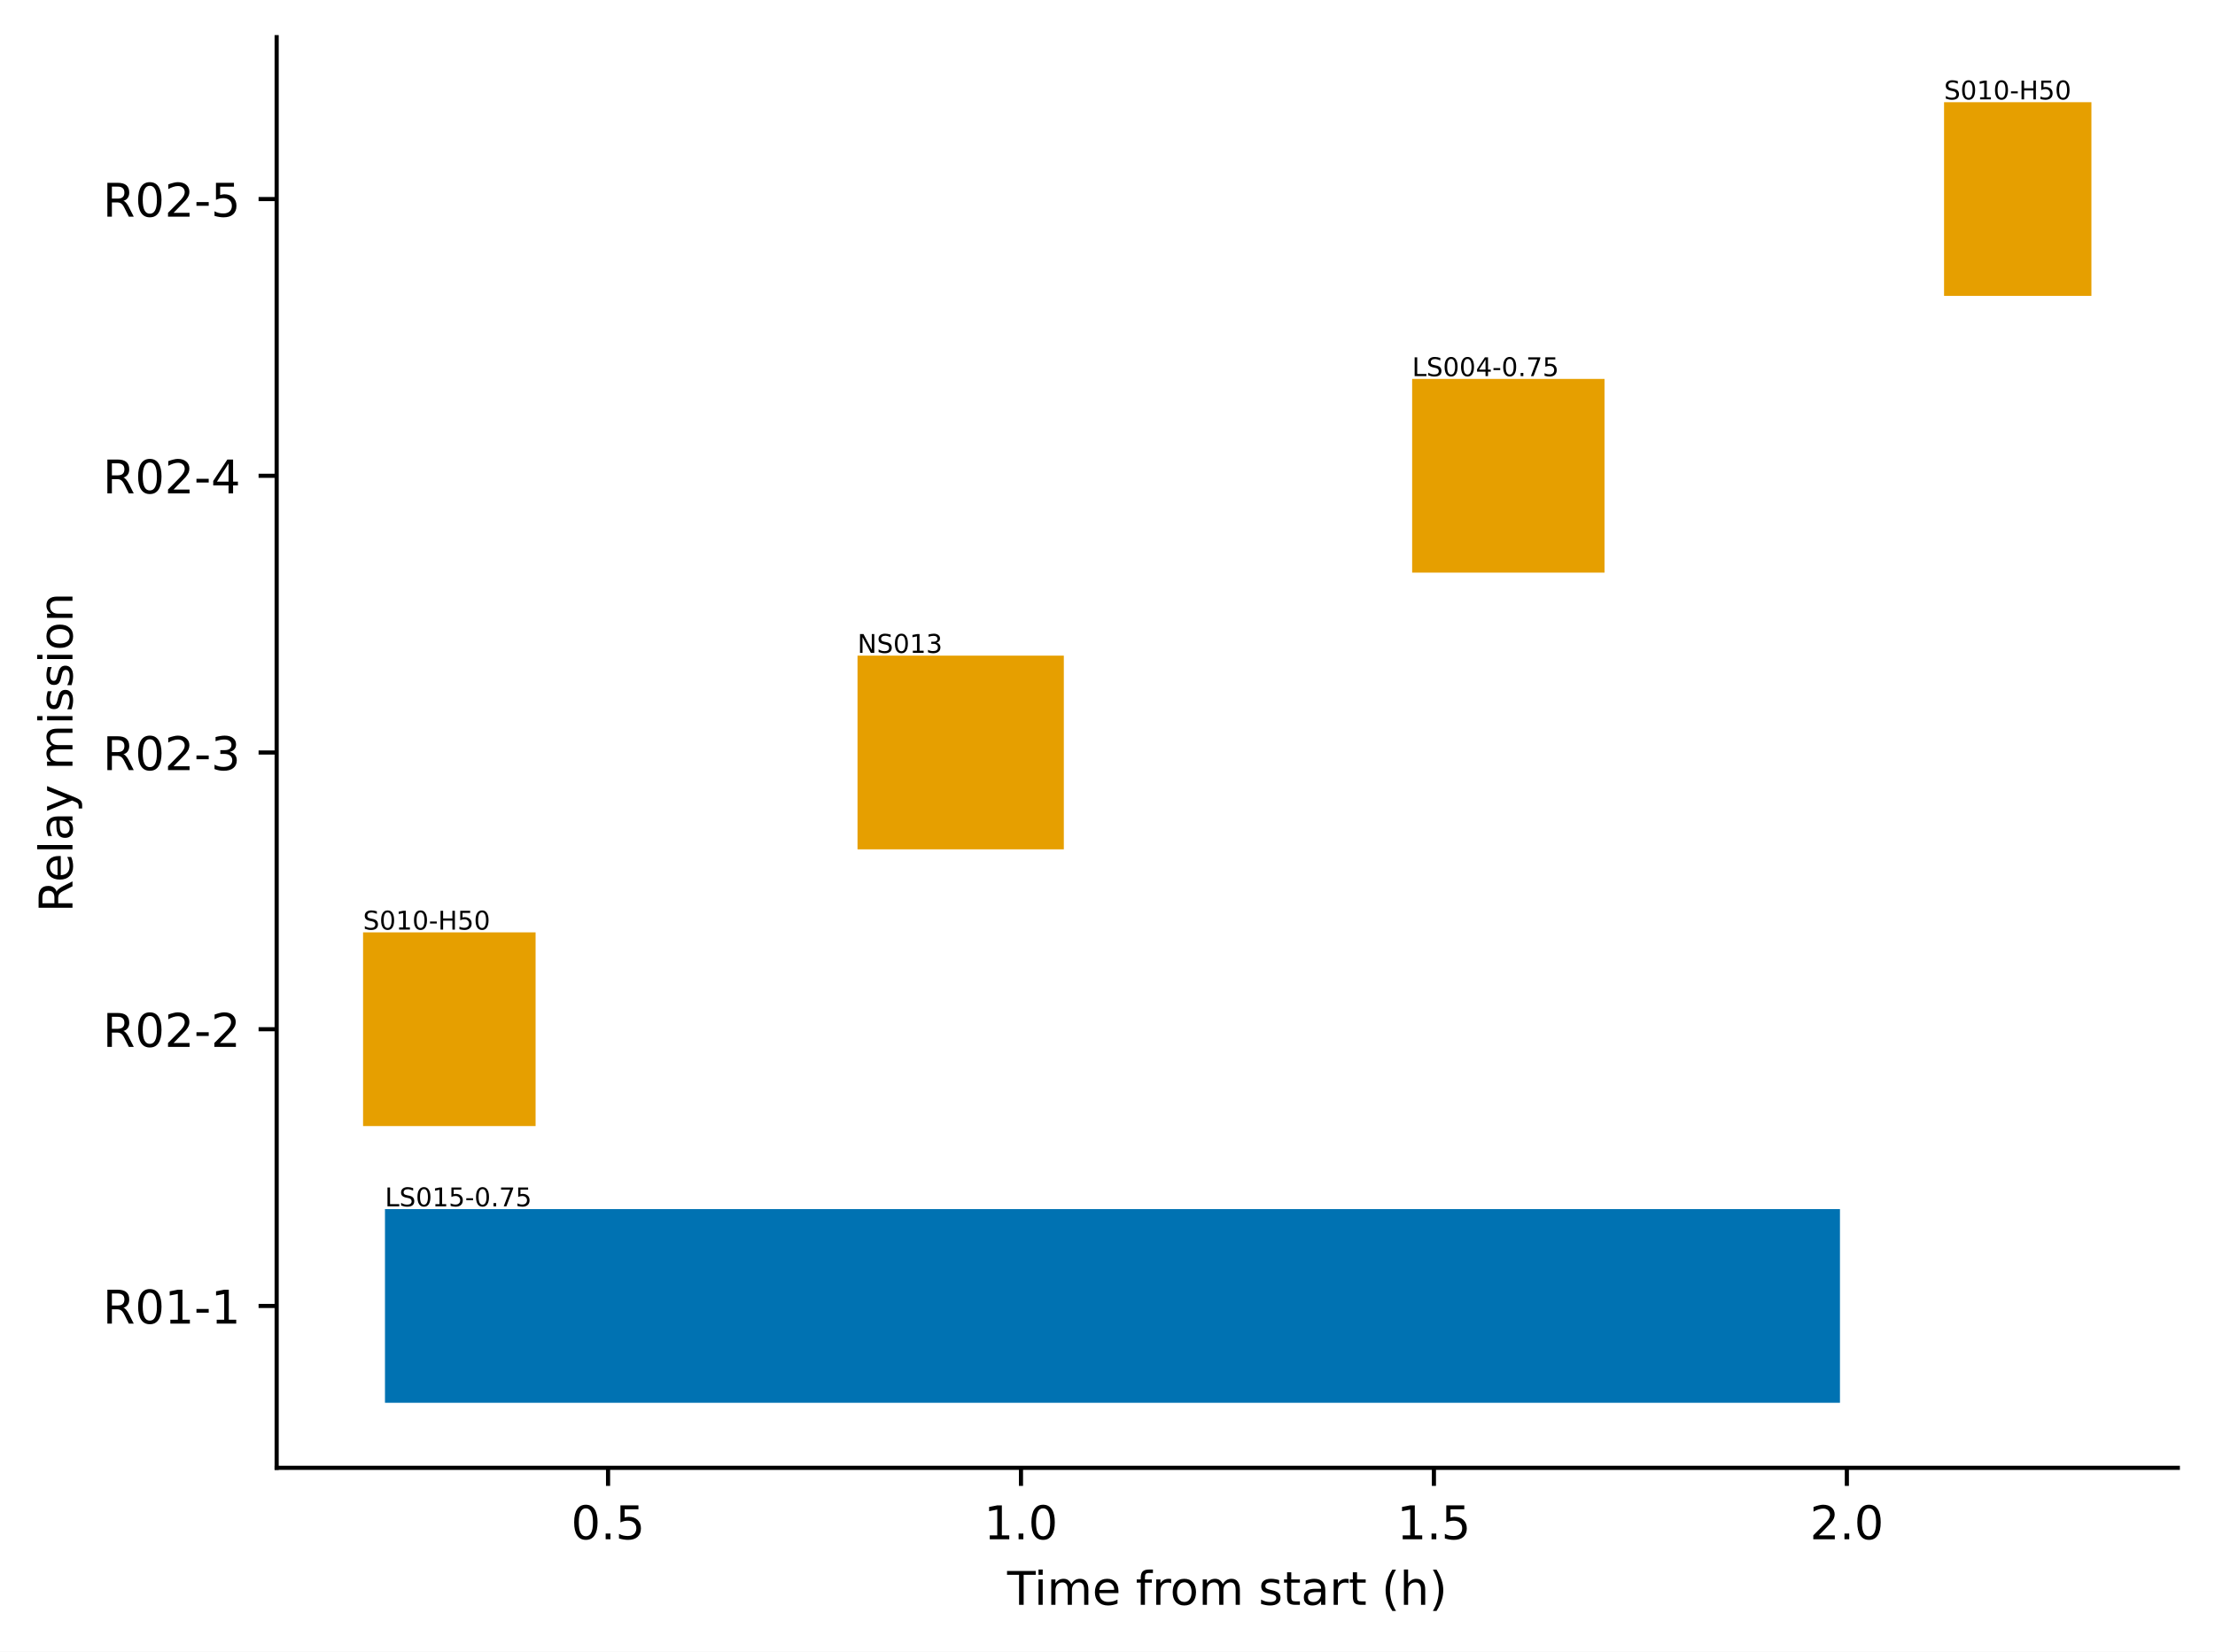
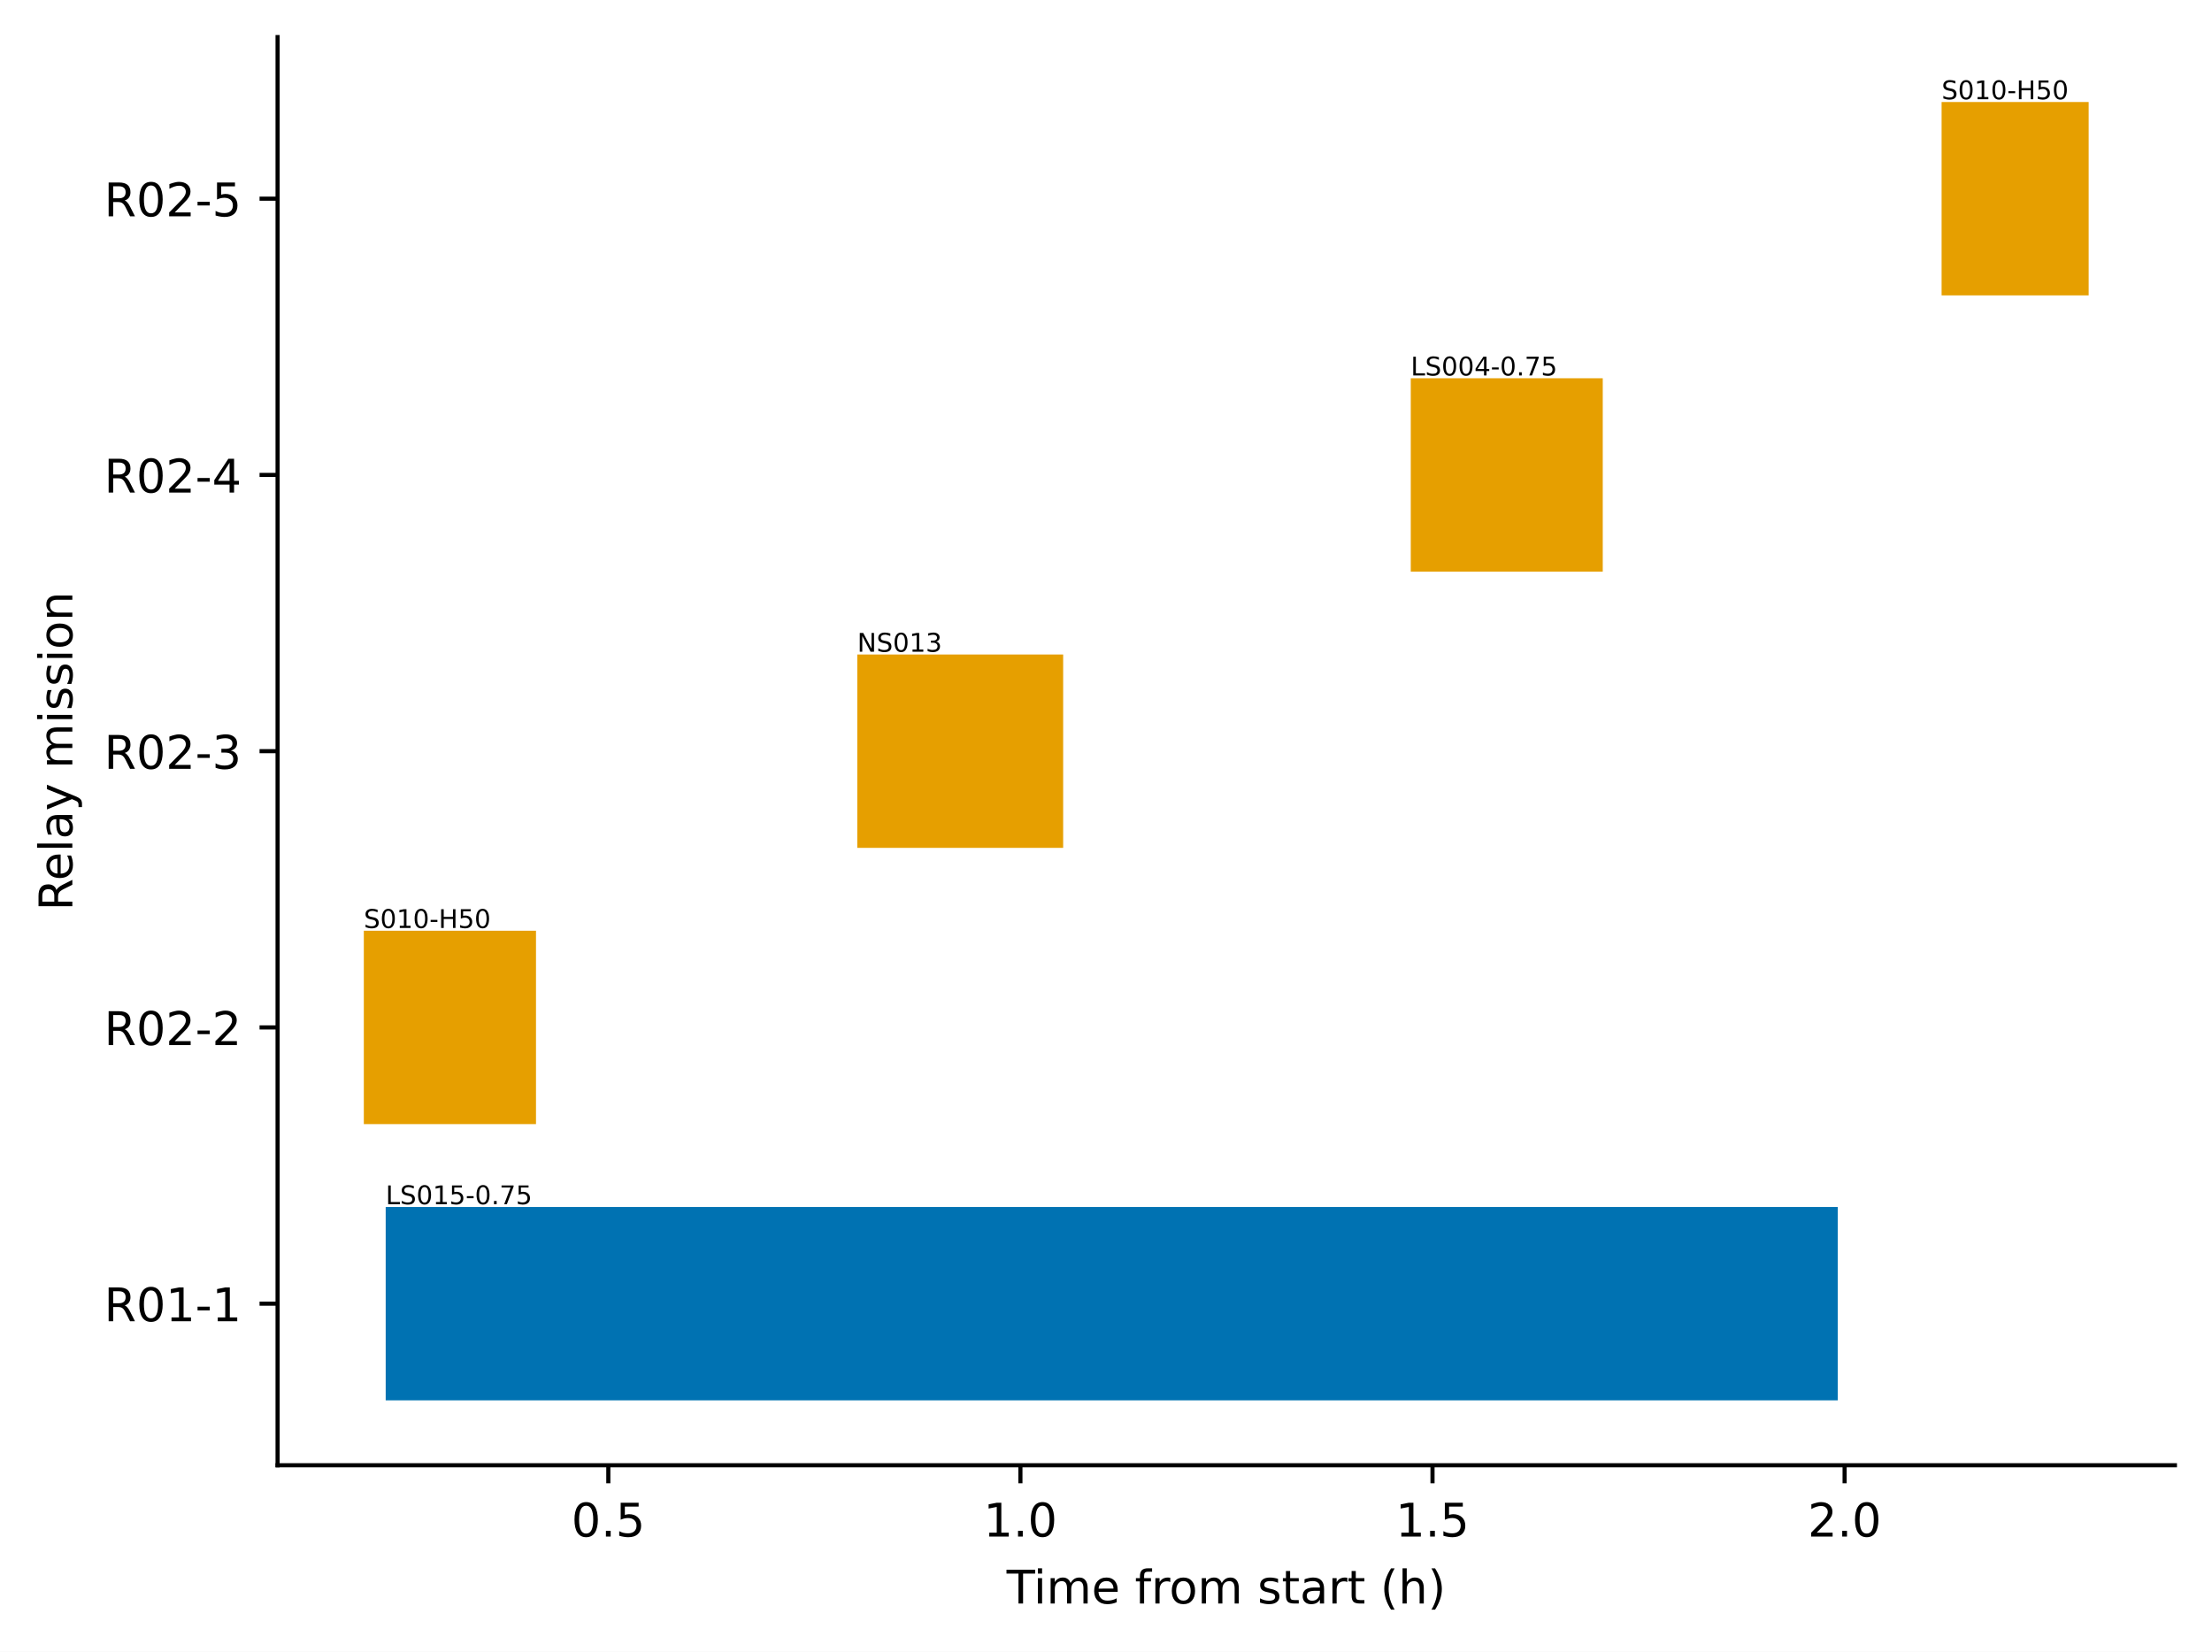
- <svg xmlns="http://www.w3.org/2000/svg" xmlns:xlink="http://www.w3.org/1999/xlink" width="429.07pt" height="320.021pt" viewBox="0 0 429.07 320.021" version="1.1">
+ <svg xmlns="http://www.w3.org/2000/svg" xmlns:xlink="http://www.w3.org/1999/xlink" width="429.36pt" height="320.601pt" viewBox="0 0 429.36 320.601" version="1.1">
  <defs>
    <style type="text/css">*{stroke-linejoin: round; stroke-linecap: butt}</style>
  </defs>
  <g id="figure_1">
    <g id="patch_1">
-       <path d="M 0 320.021  L 429.07 320.021  L 429.07 0  L 0 0  z " style="fill: #ffffff" />
+       <path d="M 0 320.601  L 429.36 320.601  L 429.36 0  L 0 0  z " style="fill: #ffffff" />
    </g>
    <g id="axes_1">
      <g id="patch_2">
-         <path d="M 53.59 284.4  L 421.87 284.4  L 421.87 7.2  L 53.59 7.2  z " style="fill: #ffffff" />
+         <path d="M 53.88 284.4  L 422.16 284.4  L 422.16 7.2  L 53.88 7.2  z " style="fill: #ffffff" />
      </g>
      <g id="PolyCollection_1">
-         <path d="M 74.574 271.8  L 74.574 234.268  L 356.421 234.268  L 356.421 271.8  z " clip-path="url(#p2ed28a98a7)" style="fill: #0072b2" />
+         <path d="M 74.864 271.8  L 74.864 234.268  L 356.711 234.268  L 356.711 271.8  z " clip-path="url(#p0fb552ac06)" style="fill: #0072b2" />
      </g>
      <g id="PolyCollection_2">
-         <path d="M 70.33 218.183  L 70.33 180.651  L 103.749 180.651  L 103.749 218.183  z " clip-path="url(#p2ed28a98a7)" style="fill: #e69f00" />
+         <path d="M 70.62 218.183  L 70.62 180.651  L 104.039 180.651  L 104.039 218.183  z " clip-path="url(#p0fb552ac06)" style="fill: #e69f00" />
      </g>
      <g id="PolyCollection_3">
-         <path d="M 166.111 164.566  L 166.111 127.034  L 206.074 127.034  L 206.074 164.566  z " clip-path="url(#p2ed28a98a7)" style="fill: #e69f00" />
+         <path d="M 166.401 164.566  L 166.401 127.034  L 206.364 127.034  L 206.364 164.566  z " clip-path="url(#p0fb552ac06)" style="fill: #e69f00" />
      </g>
      <g id="PolyCollection_4">
-         <path d="M 273.548 110.949  L 273.548 73.417  L 310.812 73.417  L 310.812 110.949  z " clip-path="url(#p2ed28a98a7)" style="fill: #e69f00" />
+         <path d="M 273.838 110.949  L 273.838 73.417  L 311.102 73.417  L 311.102 110.949  z " clip-path="url(#p0fb552ac06)" style="fill: #e69f00" />
      </g>
      <g id="PolyCollection_5">
-         <path d="M 376.585 57.332  L 376.585 19.8  L 405.13 19.8  L 405.13 57.332  z " clip-path="url(#p2ed28a98a7)" style="fill: #e69f00" />
+         <path d="M 376.875 57.332  L 376.875 19.8  L 405.42 19.8  L 405.42 57.332  z " clip-path="url(#p0fb552ac06)" style="fill: #e69f00" />
      </g>
      <g id="matplotlib.axis_1">
        <g id="xtick_1">
          <g id="line2d_1">
            <defs>
-               <path id="m50b80a5c08" d="M 0 0  L 0 3.5  " style="stroke: #000000; stroke-width: 0.8" />
+               <path id="m011803ce4d" d="M 0 0  L 0 3.5  " style="stroke: #000000; stroke-width: 0.8" />
            </defs>
            <g>
-               <use xlink:href="#m50b80a5c08" x="117.787" y="284.4" style="stroke: #000000; stroke-width: 0.8" />
+               <use xlink:href="#m011803ce4d" x="118.077" y="284.4" style="stroke: #000000; stroke-width: 0.8" />
            </g>
          </g>
          <g id="text_1">
-             <text style="font-size: 9px; font-family: 'DejaVu Sans', 'Bitstream Vera Sans', 'Computer Modern Sans Serif', 'Lucida Grande', 'Verdana', 'Geneva', 'Lucid', 'Arial', 'Helvetica', 'Avant Garde', sans-serif; text-anchor: middle" x="117.787" y="298.239" transform="rotate(-0 117.7866 298.2386)">0.5</text>
+             <text style="font-size: 9px; font-family: 'DejaVu Sans', 'Bitstream Vera Sans', 'Computer Modern Sans Serif', 'Lucida Grande', 'Verdana', 'Geneva', 'Lucid', 'Arial', 'Helvetica', 'Avant Garde', sans-serif; text-anchor: middle" x="118.077" y="298.238" transform="rotate(-0 118.077 298.2379)">0.5</text>
          </g>
        </g>
        <g id="xtick_2">
          <g id="line2d_2">
            <g>
-               <use xlink:href="#m50b80a5c08" x="197.776" y="284.4" style="stroke: #000000; stroke-width: 0.8" />
+               <use xlink:href="#m011803ce4d" x="198.067" y="284.4" style="stroke: #000000; stroke-width: 0.8" />
            </g>
          </g>
          <g id="text_2">
-             <text style="font-size: 9px; font-family: 'DejaVu Sans', 'Bitstream Vera Sans', 'Computer Modern Sans Serif', 'Lucida Grande', 'Verdana', 'Geneva', 'Lucid', 'Arial', 'Helvetica', 'Avant Garde', sans-serif; text-anchor: middle" x="197.776" y="298.239" transform="rotate(-0 197.7765 298.2386)">1.0</text>
+             <text style="font-size: 9px; font-family: 'DejaVu Sans', 'Bitstream Vera Sans', 'Computer Modern Sans Serif', 'Lucida Grande', 'Verdana', 'Geneva', 'Lucid', 'Arial', 'Helvetica', 'Avant Garde', sans-serif; text-anchor: middle" x="198.067" y="298.238" transform="rotate(-0 198.0669 298.2379)">1.0</text>
          </g>
        </g>
        <g id="xtick_3">
          <g id="line2d_3">
            <g>
-               <use xlink:href="#m50b80a5c08" x="277.766" y="284.4" style="stroke: #000000; stroke-width: 0.8" />
+               <use xlink:href="#m011803ce4d" x="278.057" y="284.4" style="stroke: #000000; stroke-width: 0.8" />
            </g>
          </g>
          <g id="text_3">
-             <text style="font-size: 9px; font-family: 'DejaVu Sans', 'Bitstream Vera Sans', 'Computer Modern Sans Serif', 'Lucida Grande', 'Verdana', 'Geneva', 'Lucid', 'Arial', 'Helvetica', 'Avant Garde', sans-serif; text-anchor: middle" x="277.766" y="298.239" transform="rotate(-0 277.7664 298.2386)">1.5</text>
+             <text style="font-size: 9px; font-family: 'DejaVu Sans', 'Bitstream Vera Sans', 'Computer Modern Sans Serif', 'Lucida Grande', 'Verdana', 'Geneva', 'Lucid', 'Arial', 'Helvetica', 'Avant Garde', sans-serif; text-anchor: middle" x="278.057" y="298.238" transform="rotate(-0 278.0568 298.2379)">1.5</text>
          </g>
        </g>
        <g id="xtick_4">
          <g id="line2d_4">
            <g>
-               <use xlink:href="#m50b80a5c08" x="357.756" y="284.4" style="stroke: #000000; stroke-width: 0.8" />
+               <use xlink:href="#m011803ce4d" x="358.047" y="284.4" style="stroke: #000000; stroke-width: 0.8" />
            </g>
          </g>
          <g id="text_4">
-             <text style="font-size: 9px; font-family: 'DejaVu Sans', 'Bitstream Vera Sans', 'Computer Modern Sans Serif', 'Lucida Grande', 'Verdana', 'Geneva', 'Lucid', 'Arial', 'Helvetica', 'Avant Garde', sans-serif; text-anchor: middle" x="357.756" y="298.239" transform="rotate(-0 357.7563 298.2386)">2.0</text>
+             <text style="font-size: 9px; font-family: 'DejaVu Sans', 'Bitstream Vera Sans', 'Computer Modern Sans Serif', 'Lucida Grande', 'Verdana', 'Geneva', 'Lucid', 'Arial', 'Helvetica', 'Avant Garde', sans-serif; text-anchor: middle" x="358.047" y="298.238" transform="rotate(-0 358.0466 298.2379)">2.0</text>
          </g>
        </g>
        <g id="text_5">
-           <text style="font-size: 9px; font-family: 'DejaVu Sans', 'Bitstream Vera Sans', 'Computer Modern Sans Serif', 'Lucida Grande', 'Verdana', 'Geneva', 'Lucid', 'Arial', 'Helvetica', 'Avant Garde', sans-serif; text-anchor: middle" x="237.73" y="310.949" transform="rotate(-0 237.7297 310.9489)">Time from start (h)</text>
+           <text style="font-size: 9px; font-family: 'DejaVu Sans', 'Bitstream Vera Sans', 'Computer Modern Sans Serif', 'Lucida Grande', 'Verdana', 'Geneva', 'Lucid', 'Arial', 'Helvetica', 'Avant Garde', sans-serif; text-anchor: middle" x="238.02" y="311.239" transform="rotate(-0 238.0201 311.2386)">Time from start (h)</text>
        </g>
      </g>
      <g id="matplotlib.axis_2">
        <g id="ytick_1">
          <g id="line2d_5">
            <defs>
-               <path id="m910b724e41" d="M 0 0  L -3.5 0  " style="stroke: #000000; stroke-width: 0.8" />
+               <path id="m6c625bc909" d="M 0 0  L -3.5 0  " style="stroke: #000000; stroke-width: 0.8" />
            </defs>
            <g>
-               <use xlink:href="#m910b724e41" x="53.59" y="253.034" style="stroke: #000000; stroke-width: 0.8" />
+               <use xlink:href="#m6c625bc909" x="53.88" y="253.034" style="stroke: #000000; stroke-width: 0.8" />
            </g>
          </g>
          <g id="text_6">
-             <text style="font-size: 9px; font-family: 'DejaVu Sans', 'Bitstream Vera Sans', 'Computer Modern Sans Serif', 'Lucida Grande', 'Verdana', 'Geneva', 'Lucid', 'Arial', 'Helvetica', 'Avant Garde', sans-serif; text-anchor: end" x="46.59" y="256.453" transform="rotate(-0 46.58969 256.4533)">R01-1</text>
+             <text style="font-size: 9px; font-family: 'DejaVu Sans', 'Bitstream Vera Sans', 'Computer Modern Sans Serif', 'Lucida Grande', 'Verdana', 'Geneva', 'Lucid', 'Arial', 'Helvetica', 'Avant Garde', sans-serif; text-anchor: end" x="46.88" y="256.453" transform="rotate(-0 46.88008 256.453)">R01-1</text>
          </g>
        </g>
        <g id="ytick_2">
          <g id="line2d_6">
            <g>
-               <use xlink:href="#m910b724e41" x="53.59" y="199.417" style="stroke: #000000; stroke-width: 0.8" />
+               <use xlink:href="#m6c625bc909" x="53.88" y="199.417" style="stroke: #000000; stroke-width: 0.8" />
            </g>
          </g>
          <g id="text_7">
-             <text style="font-size: 9px; font-family: 'DejaVu Sans', 'Bitstream Vera Sans', 'Computer Modern Sans Serif', 'Lucida Grande', 'Verdana', 'Geneva', 'Lucid', 'Arial', 'Helvetica', 'Avant Garde', sans-serif; text-anchor: end" x="46.59" y="202.836" transform="rotate(-0 46.58969 202.8363)">R02-2</text>
+             <text style="font-size: 9px; font-family: 'DejaVu Sans', 'Bitstream Vera Sans', 'Computer Modern Sans Serif', 'Lucida Grande', 'Verdana', 'Geneva', 'Lucid', 'Arial', 'Helvetica', 'Avant Garde', sans-serif; text-anchor: end" x="46.88" y="202.836" transform="rotate(-0 46.88008 202.836)">R02-2</text>
          </g>
        </g>
        <g id="ytick_3">
          <g id="line2d_7">
            <g>
-               <use xlink:href="#m910b724e41" x="53.59" y="145.8" style="stroke: #000000; stroke-width: 0.8" />
+               <use xlink:href="#m6c625bc909" x="53.88" y="145.8" style="stroke: #000000; stroke-width: 0.8" />
            </g>
          </g>
          <g id="text_8">
-             <text style="font-size: 9px; font-family: 'DejaVu Sans', 'Bitstream Vera Sans', 'Computer Modern Sans Serif', 'Lucida Grande', 'Verdana', 'Geneva', 'Lucid', 'Arial', 'Helvetica', 'Avant Garde', sans-serif; text-anchor: end" x="46.59" y="149.219" transform="rotate(-0 46.58969 149.2193)">R02-3</text>
+             <text style="font-size: 9px; font-family: 'DejaVu Sans', 'Bitstream Vera Sans', 'Computer Modern Sans Serif', 'Lucida Grande', 'Verdana', 'Geneva', 'Lucid', 'Arial', 'Helvetica', 'Avant Garde', sans-serif; text-anchor: end" x="46.88" y="149.219" transform="rotate(-0 46.88008 149.2189)">R02-3</text>
          </g>
        </g>
        <g id="ytick_4">
          <g id="line2d_8">
            <g>
-               <use xlink:href="#m910b724e41" x="53.59" y="92.183" style="stroke: #000000; stroke-width: 0.8" />
+               <use xlink:href="#m6c625bc909" x="53.88" y="92.183" style="stroke: #000000; stroke-width: 0.8" />
            </g>
          </g>
          <g id="text_9">
-             <text style="font-size: 9px; font-family: 'DejaVu Sans', 'Bitstream Vera Sans', 'Computer Modern Sans Serif', 'Lucida Grande', 'Verdana', 'Geneva', 'Lucid', 'Arial', 'Helvetica', 'Avant Garde', sans-serif; text-anchor: end" x="46.59" y="95.602" transform="rotate(-0 46.58969 95.60228)">R02-4</text>
+             <text style="font-size: 9px; font-family: 'DejaVu Sans', 'Bitstream Vera Sans', 'Computer Modern Sans Serif', 'Lucida Grande', 'Verdana', 'Geneva', 'Lucid', 'Arial', 'Helvetica', 'Avant Garde', sans-serif; text-anchor: end" x="46.88" y="95.602" transform="rotate(-0 46.88008 95.60192)">R02-4</text>
          </g>
        </g>
        <g id="ytick_5">
          <g id="line2d_9">
            <g>
-               <use xlink:href="#m910b724e41" x="53.59" y="38.566" style="stroke: #000000; stroke-width: 0.8" />
+               <use xlink:href="#m6c625bc909" x="53.88" y="38.566" style="stroke: #000000; stroke-width: 0.8" />
            </g>
          </g>
          <g id="text_10">
-             <text style="font-size: 9px; font-family: 'DejaVu Sans', 'Bitstream Vera Sans', 'Computer Modern Sans Serif', 'Lucida Grande', 'Verdana', 'Geneva', 'Lucid', 'Arial', 'Helvetica', 'Avant Garde', sans-serif; text-anchor: end" x="46.59" y="41.985" transform="rotate(-0 46.58969 41.98525)">R02-5</text>
+             <text style="font-size: 9px; font-family: 'DejaVu Sans', 'Bitstream Vera Sans', 'Computer Modern Sans Serif', 'Lucida Grande', 'Verdana', 'Geneva', 'Lucid', 'Arial', 'Helvetica', 'Avant Garde', sans-serif; text-anchor: end" x="46.88" y="41.985" transform="rotate(-0 46.88008 41.9849)">R02-5</text>
          </g>
        </g>
        <g id="text_11">
          <text style="font-size: 9px; font-family: 'DejaVu Sans', 'Bitstream Vera Sans', 'Computer Modern Sans Serif', 'Lucida Grande', 'Verdana', 'Geneva', 'Lucid', 'Arial', 'Helvetica', 'Avant Garde', sans-serif; text-anchor: middle" x="14.039" y="145.8" transform="rotate(-90 14.03859 145.8)">Relay mission</text>
        </g>
      </g>
      <g id="patch_3">
-         <path d="M 53.59 284.4  L 53.59 7.2  " style="fill: none; stroke: #000000; stroke-width: 0.8; stroke-linejoin: miter; stroke-linecap: square" />
+         <path d="M 53.88 284.4  L 53.88 7.2  " style="fill: none; stroke: #000000; stroke-width: 0.8; stroke-linejoin: miter; stroke-linecap: square" />
      </g>
      <g id="patch_4">
-         <path d="M 53.59 284.4  L 421.87 284.4  " style="fill: none; stroke: #000000; stroke-width: 0.8; stroke-linejoin: miter; stroke-linecap: square" />
+         <path d="M 53.88 284.4  L 422.16 284.4  " style="fill: none; stroke: #000000; stroke-width: 0.8; stroke-linejoin: miter; stroke-linecap: square" />
      </g>
      <g id="text_12">
-         <text style="font-size: 5px; font-family: 'DejaVu Sans', 'Bitstream Vera Sans', 'Computer Modern Sans Serif', 'Lucida Grande', 'Verdana', 'Geneva', 'Lucid', 'Arial', 'Helvetica', 'Avant Garde', sans-serif; text-anchor: start" x="74.574" y="233.732" transform="rotate(-0 74.57399 233.7319)">LS015-0.75</text>
+         <text style="font-size: 5px; font-family: 'DejaVu Sans', 'Bitstream Vera Sans', 'Computer Modern Sans Serif', 'Lucida Grande', 'Verdana', 'Geneva', 'Lucid', 'Arial', 'Helvetica', 'Avant Garde', sans-serif; text-anchor: start" x="74.864" y="233.732" transform="rotate(-0 74.86439 233.7319)">LS015-0.75</text>
      </g>
      <g id="text_13">
-         <text style="font-size: 5px; font-family: 'DejaVu Sans', 'Bitstream Vera Sans', 'Computer Modern Sans Serif', 'Lucida Grande', 'Verdana', 'Geneva', 'Lucid', 'Arial', 'Helvetica', 'Avant Garde', sans-serif; text-anchor: start" x="70.33" y="180.115" transform="rotate(-0 70.32969 180.1149)">S010-H50</text>
+         <text style="font-size: 5px; font-family: 'DejaVu Sans', 'Bitstream Vera Sans', 'Computer Modern Sans Serif', 'Lucida Grande', 'Verdana', 'Geneva', 'Lucid', 'Arial', 'Helvetica', 'Avant Garde', sans-serif; text-anchor: start" x="70.62" y="180.115" transform="rotate(-0 70.62008 180.1149)">S010-H50</text>
      </g>
      <g id="text_14">
-         <text style="font-size: 5px; font-family: 'DejaVu Sans', 'Bitstream Vera Sans', 'Computer Modern Sans Serif', 'Lucida Grande', 'Verdana', 'Geneva', 'Lucid', 'Arial', 'Helvetica', 'Avant Garde', sans-serif; text-anchor: start" x="166.111" y="126.498" transform="rotate(-0 166.1108 126.4979)">NS013</text>
+         <text style="font-size: 5px; font-family: 'DejaVu Sans', 'Bitstream Vera Sans', 'Computer Modern Sans Serif', 'Lucida Grande', 'Verdana', 'Geneva', 'Lucid', 'Arial', 'Helvetica', 'Avant Garde', sans-serif; text-anchor: start" x="166.401" y="126.498" transform="rotate(-0 166.4012 126.4979)">NS013</text>
      </g>
      <g id="text_15">
-         <text style="font-size: 5px; font-family: 'DejaVu Sans', 'Bitstream Vera Sans', 'Computer Modern Sans Serif', 'Lucida Grande', 'Verdana', 'Geneva', 'Lucid', 'Arial', 'Helvetica', 'Avant Garde', sans-serif; text-anchor: start" x="273.548" y="72.881" transform="rotate(-0 273.5478 72.88085)">LS004-0.75</text>
+         <text style="font-size: 5px; font-family: 'DejaVu Sans', 'Bitstream Vera Sans', 'Computer Modern Sans Serif', 'Lucida Grande', 'Verdana', 'Geneva', 'Lucid', 'Arial', 'Helvetica', 'Avant Garde', sans-serif; text-anchor: start" x="273.838" y="72.881" transform="rotate(-0 273.8382 72.88085)">LS004-0.75</text>
      </g>
      <g id="text_16">
-         <text style="font-size: 5px; font-family: 'DejaVu Sans', 'Bitstream Vera Sans', 'Computer Modern Sans Serif', 'Lucida Grande', 'Verdana', 'Geneva', 'Lucid', 'Arial', 'Helvetica', 'Avant Garde', sans-serif; text-anchor: start" x="376.585" y="19.264" transform="rotate(-0 376.5847 19.26383)">S010-H50</text>
+         <text style="font-size: 5px; font-family: 'DejaVu Sans', 'Bitstream Vera Sans', 'Computer Modern Sans Serif', 'Lucida Grande', 'Verdana', 'Geneva', 'Lucid', 'Arial', 'Helvetica', 'Avant Garde', sans-serif; text-anchor: start" x="376.875" y="19.264" transform="rotate(-0 376.875 19.26383)">S010-H50</text>
      </g>
    </g>
  </g>
  <defs>
-     <clipPath id="p2ed28a98a7">
-       <rect x="53.59" y="7.2" width="368.28" height="277.2" />
+     <clipPath id="p0fb552ac06">
+       <rect x="53.88" y="7.2" width="368.28" height="277.2" />
    </clipPath>
  </defs>
</svg>
